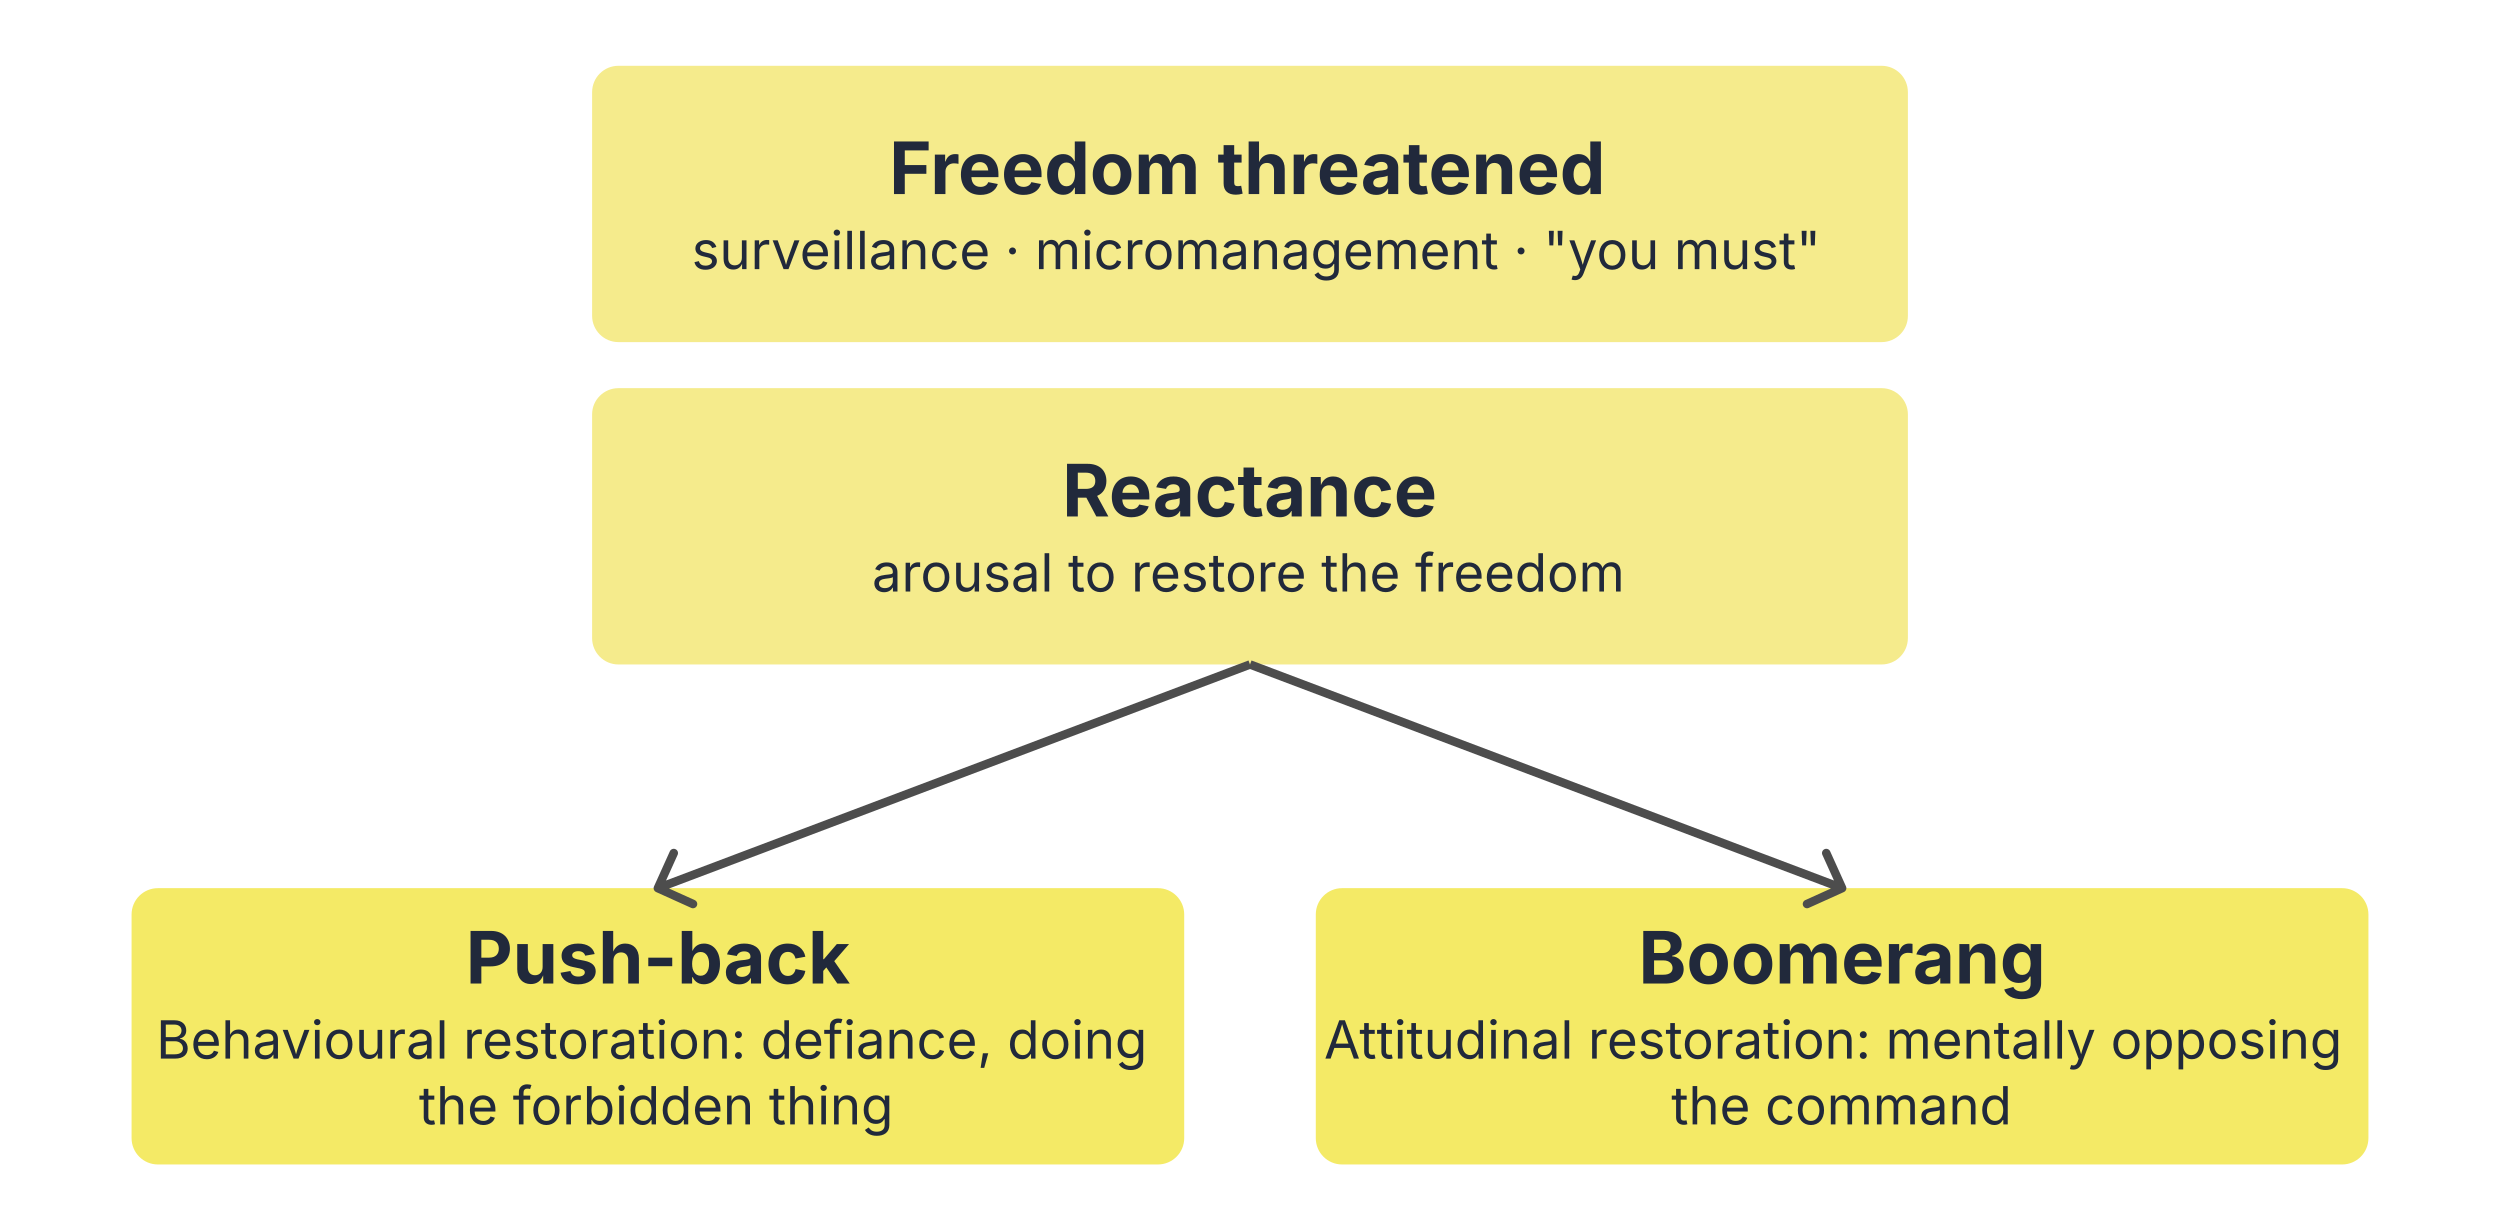
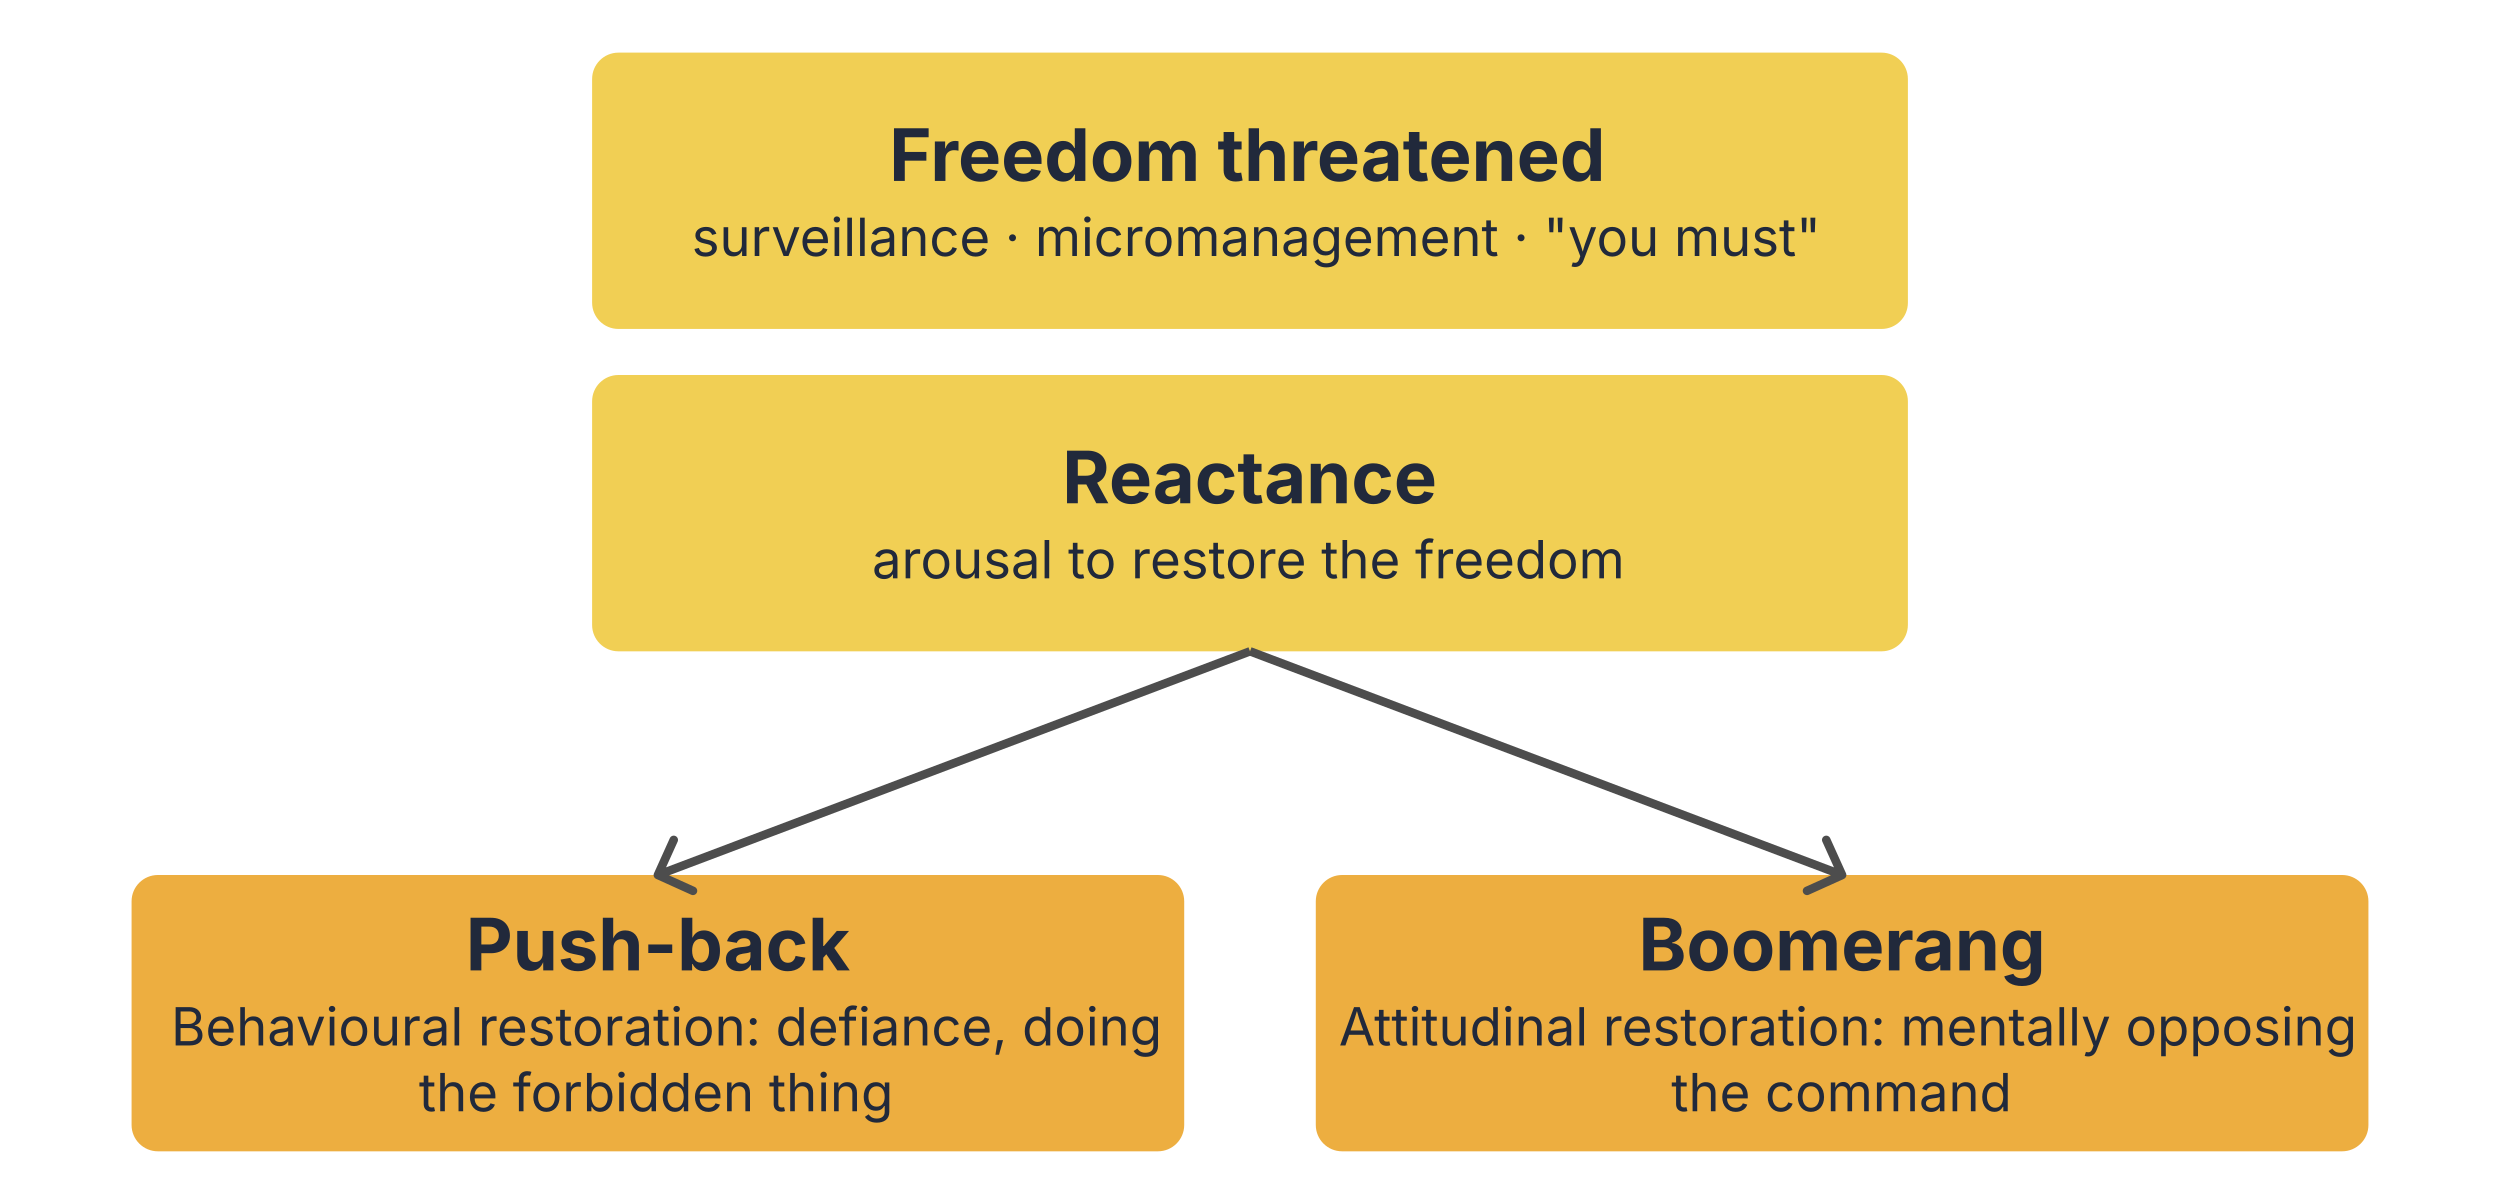
- <svg xmlns="http://www.w3.org/2000/svg" viewBox="0 94 380 187" fill="none">
+ <svg xmlns="http://www.w3.org/2000/svg" viewBox="0 96 380 183" fill="none">
  <style>text{font-family:Inter,Helvetica,Arial,sans-serif}</style>
-   <rect width="380" height="300" rx="10" fill="white" />
-   <text fill="black" font-size="15" font-weight="bold">
-     <tspan x="20" y="30.454">Reactance</tspan>
-   </text>
-   <circle cx="24" cy="46" r="4" fill="#EDAE40" />
-   <text fill="#6B6B6B" font-size="10">
-     <tspan x="34" y="49.636">Brehm, 1966</tspan>
-   </text>
-   <text fill="#595959" font-size="9" font-style="italic">
-     <tspan x="20" y="66.773">When a freedom feels threatened, motivation arises to restore it - sometimes </tspan>
-     <tspan x="20" y="77.773">by doing exactly the discouraged thing.</tspan>
-   </text>
-   <rect x="90" y="104" width="200" height="42" rx="4" fill="#F5EB8C" />
-   <text fill="#21293B" font-size="11" font-weight="bold">
+   <rect width="380" height="300" fill="white" />
+   <rect x="90" y="104" width="200" height="42" rx="4" fill="#F1CF54" />
+   <text fill="#21293B" style="white-space: pre" xml:space="preserve" font-family="Inter" font-size="11" font-weight="bold" letter-spacing="0em">
    <tspan x="135.167" y="123.5">Freedom threatened</tspan>
  </text>
-   <text fill="#21293B" font-size="8">
+   <text fill="#21293B" style="white-space: pre" xml:space="preserve" font-family="Inter" font-size="8" letter-spacing="0em">
    <tspan x="105.137" y="134.909">surveillance · micromanagement · "you must"</tspan>
  </text>
-   <rect x="90" y="153" width="200" height="42" rx="4" fill="#F5EB8C" />
-   <text fill="#21293B" font-size="11" font-weight="bold">
+   <rect x="90" y="153" width="200" height="42" rx="4" fill="#F1CF54" />
+   <text fill="#21293B" style="white-space: pre" xml:space="preserve" font-family="Inter" font-size="11" font-weight="bold" letter-spacing="0em">
    <tspan x="161.469" y="172.5">Reactance</tspan>
  </text>
-   <text fill="#21293B" font-size="8">
+   <text fill="#21293B" style="white-space: pre" xml:space="preserve" font-family="Inter" font-size="8" letter-spacing="0em">
    <tspan x="132.539" y="183.909">arousal to restore the freedom</tspan>
  </text>
-   <rect x="20" y="229" width="160" height="42" rx="4" fill="#F4EA66" />
-   <text fill="#21293B" font-size="11" font-weight="bold">
+   <rect x="20" y="229" width="160" height="42" rx="4" fill="#EDAE40" />
+   <text fill="#21293B" style="white-space: pre" xml:space="preserve" font-family="Inter" font-size="11" font-weight="bold" letter-spacing="0em">
    <tspan x="70.803" y="243.5">Push-back</tspan>
  </text>
-   <text fill="#21293B" font-size="8">
+   <text fill="#21293B" style="white-space: pre" xml:space="preserve" font-family="Inter" font-size="8" letter-spacing="0em">
    <tspan x="23.746" y="254.909"> Behavioural restoration: defiance, doing </tspan>
    <tspan x="63.672" y="264.909">the forbidden thing</tspan>
  </text>
-   <rect x="200" y="229" width="160" height="42" rx="4" fill="#F4EA66" />
-   <text fill="#21293B" font-size="11" font-weight="bold">
+   <rect x="200" y="229" width="160" height="42" rx="4" fill="#EDAE40" />
+   <text fill="#21293B" style="white-space: pre" xml:space="preserve" font-family="Inter" font-size="11" font-weight="bold" letter-spacing="0em">
    <tspan x="249.057" y="243.5">Boomerang</tspan>
  </text>
-   <text fill="#21293B" font-size="8">
+   <text fill="#21293B" style="white-space: pre" xml:space="preserve" font-family="Inter" font-size="8" letter-spacing="0em">
    <tspan x="201.254" y="254.909"> Attitudinal restoration: mentally opposing </tspan>
    <tspan x="254.031" y="264.909">the command</tspan>
  </text>
  <path d="M99.408 228.732C99.26 229.06 99.405 229.445 99.733 229.592L105.064 232C105.391 232.148 105.776 232.002 105.924 231.675C106.072 231.348 105.926 230.963 105.599 230.815L100.86 228.675L103 223.936C103.148 223.609 103.002 223.224 102.675 223.076C102.348 222.928 101.963 223.074 101.815 223.401L99.408 228.732ZM190 195L189.77 194.392L99.77 228.392L100 229L100.23 229.608L190.23 195.608L190 195Z" fill="#4D4D4D" />
  <path d="M280.592 228.732C280.74 229.06 280.595 229.445 280.268 229.592L274.936 232C274.609 232.148 274.224 232.002 274.076 231.675C273.928 231.348 274.074 230.963 274.401 230.815L279.14 228.675L277 223.936C276.852 223.609 276.998 223.224 277.325 223.076C277.652 222.928 278.037 223.074 278.185 223.401L280.592 228.732ZM190 195L190.23 194.392L280.23 228.392L280 229L279.77 229.608L189.77 195.608L190 195Z" fill="#4D4D4D" />
</svg>
